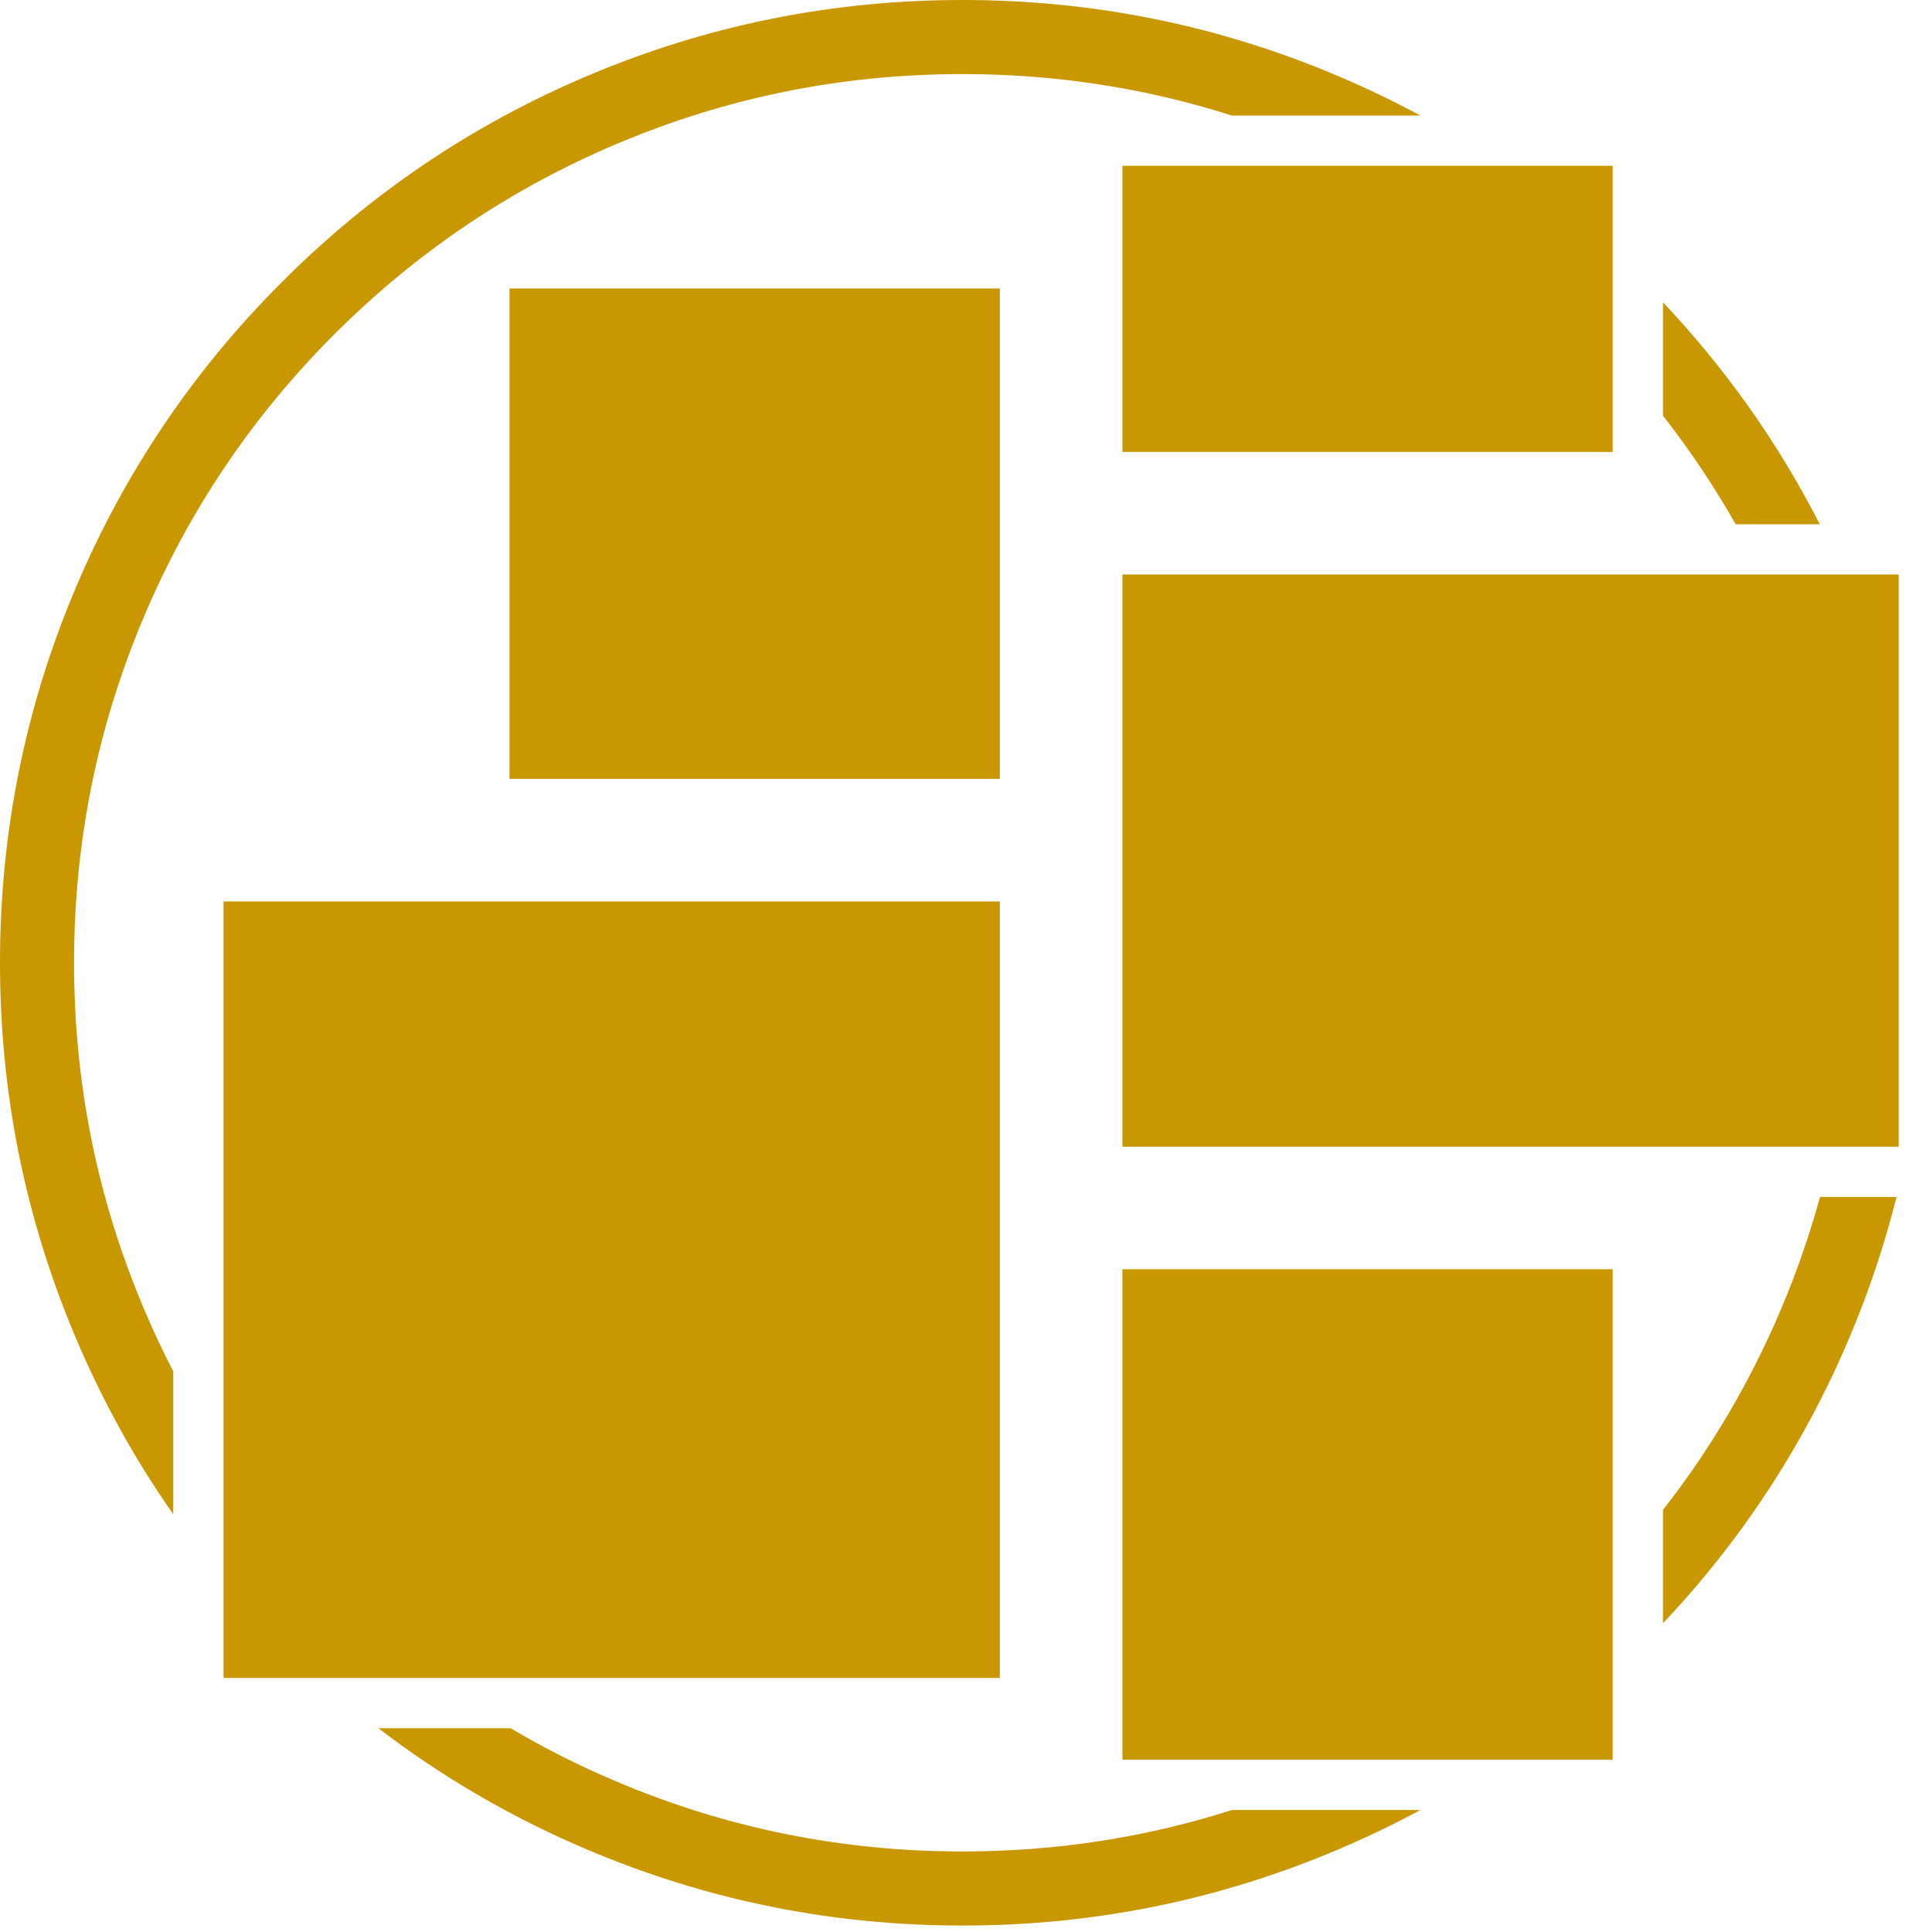
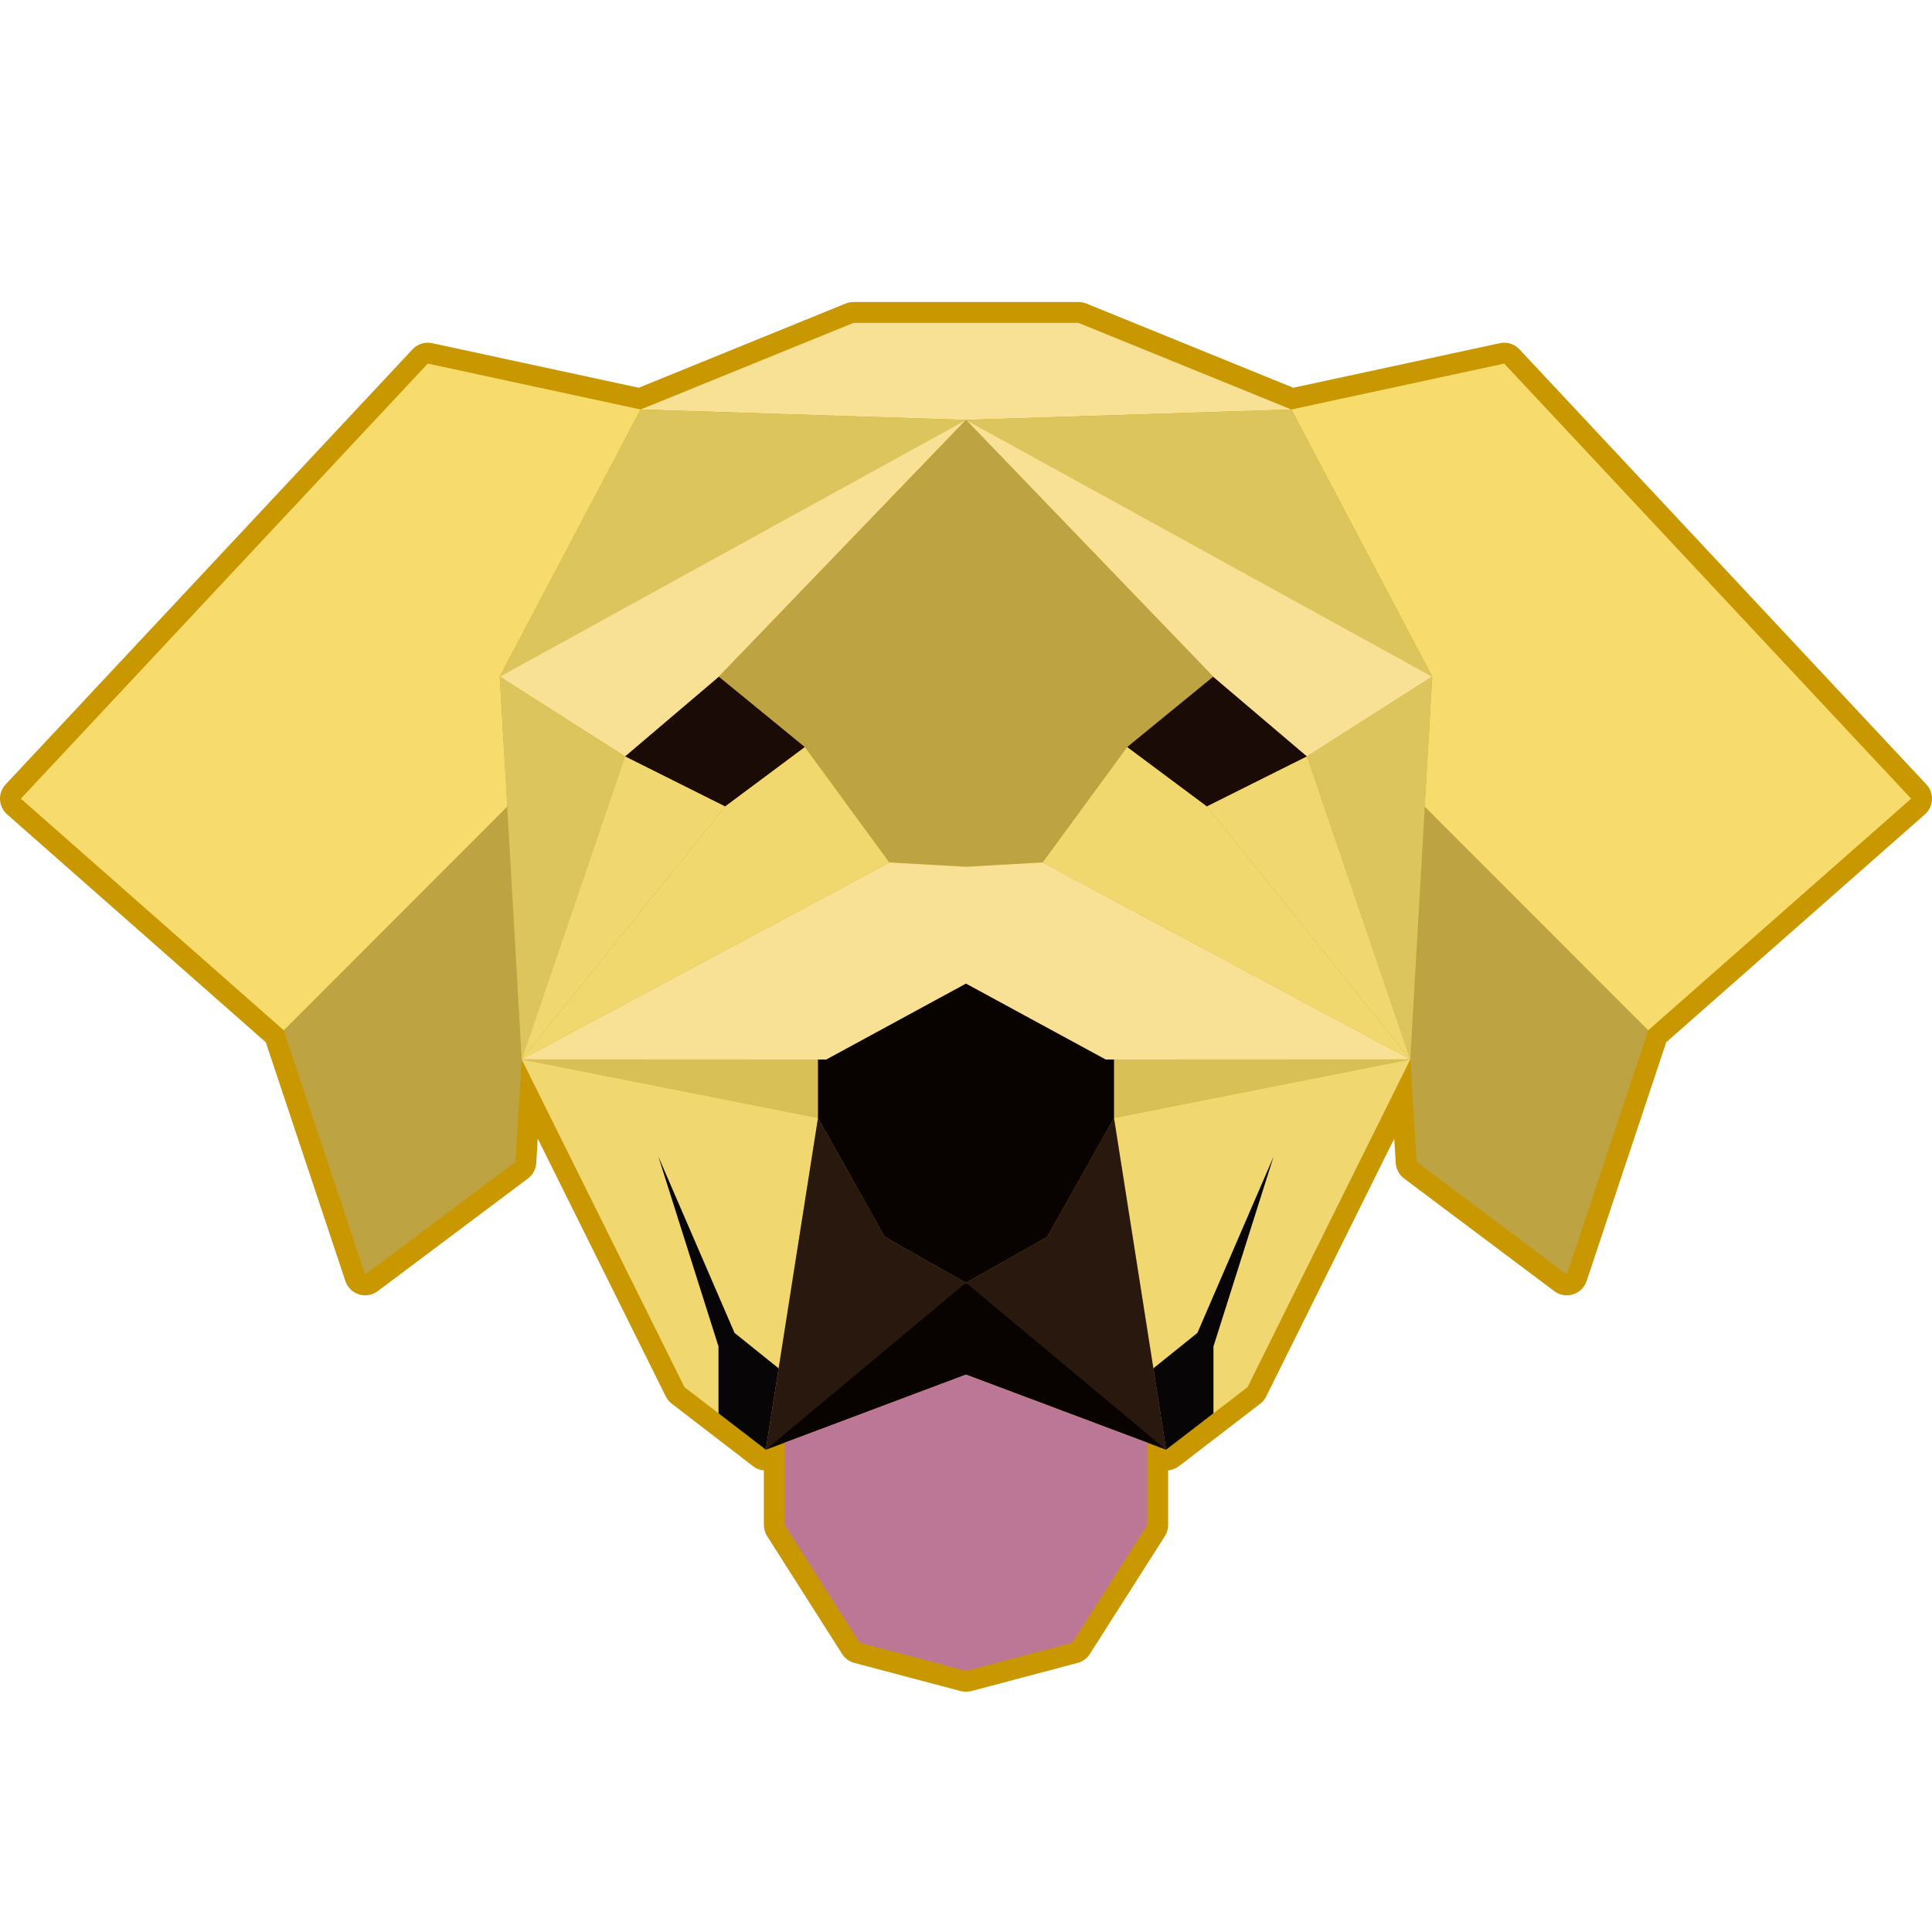
- <svg xmlns="http://www.w3.org/2000/svg" width="100%" height="100%" viewBox="0 0 102 103" version="1.1" xml:space="preserve" style="fill-rule:evenodd;clip-rule:evenodd;stroke-linejoin:round;stroke-miterlimit:2;">
-   <path d="M85.996,24.094l-26.144,0l0,-15.254l26.144,-0l0,15.254Zm-32.68,17.429l-26.148,-0l-0,-26.144l26.148,-0l0,26.144Zm47.934,-10.894l0,30.504l-41.398,-0l0,-30.504l41.398,-0Zm-47.934,58.828l-41.398,-0l0,-41.398l41.398,-0l0,41.398Zm6.536,-21.789l26.144,-0l0,26.148l-26.144,-0l0,-26.148Zm-44.817,-52.633c4.735,-4.738 10.172,-8.402 16.313,-11c6.359,-2.691 13.019,-4.035 19.98,-4.035c6.961,-0 13.62,1.344 19.981,4.035c1.519,0.641 2.996,1.352 4.433,2.125l-10.051,0c-4.621,-1.472 -9.41,-2.211 -14.363,-2.211c-6.426,-0 -12.574,1.239 -18.441,3.723c-5.668,2.394 -10.688,5.781 -15.063,10.152c-4.371,4.375 -7.758,9.395 -10.152,15.063c-2.484,5.867 -3.723,12.015 -3.723,18.441c-0,6.426 1.239,12.574 3.723,18.442c0.48,1.14 1.004,2.253 1.566,3.339l-0,7.618c-2.054,-2.93 -3.789,-6.071 -5.204,-9.418c-2.69,-6.36 -4.034,-13.02 -4.034,-19.981c0,-6.961 1.344,-13.621 4.034,-19.98c2.599,-6.141 6.263,-11.578 11.001,-16.313Zm83.586,56.274c-2.398,5.675 -5.715,10.753 -9.941,15.23l0,-6.043c2.562,-3.273 4.664,-6.848 6.304,-10.726c0.828,-1.954 1.516,-3.942 2.071,-5.958l4.078,0c-0.637,2.543 -1.473,5.043 -2.512,7.497Zm-27.312,27.312c-6.361,2.691 -13.02,4.035 -19.981,4.035c-6.961,-0 -13.621,-1.344 -19.98,-4.035c-4.024,-1.699 -7.746,-3.863 -11.168,-6.484l7.05,0c1.805,1.07 3.692,2.019 5.657,2.847c5.867,2.485 12.015,3.723 18.441,3.723c4.953,-0 9.742,-0.734 14.363,-2.211l10.051,-0c-1.437,0.774 -2.914,1.484 -4.433,2.125Zm17.371,-76.457l0,-6.047c3.363,3.567 6.152,7.508 8.359,11.832l-4.484,-0c-1.149,-2.023 -2.438,-3.953 -3.875,-5.785Z" style="fill:#c99700;" />
+ <svg xmlns="http://www.w3.org/2000/svg" width="100%" height="100%" viewBox="0 0 512 512" version="1.1" xml:space="preserve" style="fill-rule:evenodd;clip-rule:evenodd;stroke-linejoin:round;stroke-miterlimit:2;">
+   <g id="Layer-1" transform="matrix(0.341333,0,0,0.341333,-2.96966,70.2175)">
+     <g transform="matrix(3.9738,0,0,3.9738,1508.68,721.425)">
+       <path d="M0,-77.073C0.055,-78.175 -0.341,-79.25 -1.093,-80.054L-80.597,-165.06C-81.577,-166.106 -83.027,-166.571 -84.436,-166.26L-124.789,-157.557L-165.212,-174.006C-165.7,-174.204 -166.222,-174.305 -166.749,-174.305L-210.715,-174.305C-211.242,-174.305 -211.763,-174.204 -212.251,-174.006L-252.675,-157.557L-293.027,-166.26C-294.435,-166.571 -295.884,-166.106 -296.865,-165.06L-376.369,-80.054C-377.121,-79.25 -377.517,-78.175 -377.462,-77.073C-377.409,-75.971 -376.913,-74.939 -376.086,-74.209L-325.538,-29.677L-309.985,16.98C-309.571,18.222 -308.585,19.191 -307.334,19.58C-306.936,19.705 -306.525,19.767 -306.118,19.767C-305.248,19.767 -304.386,19.488 -303.672,18.951L-274.317,-3.064C-273.36,-3.783 -272.767,-4.885 -272.694,-6.077L-272.402,-10.851L-247.39,39.518C-247.115,40.073 -246.716,40.558 -246.225,40.935L-230.324,53.166C-230.266,53.211 -230.196,53.226 -230.136,53.267C-230.109,53.285 -230.085,53.308 -230.059,53.325C-230.002,53.363 -229.963,53.416 -229.904,53.45C-229.896,53.455 -229.886,53.456 -229.877,53.462C-229.713,53.556 -229.534,53.612 -229.359,53.682C-229.25,53.727 -229.146,53.781 -229.033,53.817C-228.983,53.832 -228.937,53.862 -228.886,53.875C-228.673,53.932 -228.45,53.941 -228.229,53.962L-228.229,64.614C-228.229,65.39 -228.008,66.149 -227.592,66.805L-212.931,89.839C-212.38,90.702 -211.525,91.328 -210.534,91.591L-190.102,97.001C-190.066,97.013 -190.03,97.018 -189.994,97.03L-189.741,97.096C-189.502,97.159 -189.259,97.171 -189.017,97.191C-188.932,97.196 -188.851,97.232 -188.766,97.232C-188.754,97.232 -188.743,97.228 -188.732,97.228C-188.721,97.228 -188.709,97.232 -188.698,97.232C-188.612,97.232 -188.532,97.196 -188.447,97.191C-188.204,97.171 -187.961,97.159 -187.723,97.096L-187.469,97.03C-187.434,97.018 -187.397,97.013 -187.361,97.001L-166.929,91.591C-165.938,91.328 -165.083,90.702 -164.533,89.839L-149.871,66.805C-149.456,66.149 -149.234,65.39 -149.234,64.614L-149.234,53.962C-149.013,53.941 -148.79,53.932 -148.577,53.874C-148.527,53.862 -148.481,53.832 -148.431,53.817C-148.317,53.781 -148.214,53.727 -148.104,53.682C-147.93,53.612 -147.75,53.556 -147.586,53.462C-147.578,53.456 -147.568,53.455 -147.559,53.45C-147.5,53.416 -147.461,53.363 -147.405,53.325C-147.378,53.308 -147.354,53.285 -147.327,53.267C-147.268,53.226 -147.197,53.211 -147.14,53.166L-131.239,40.935C-130.748,40.558 -130.348,40.073 -130.073,39.518L-105.061,-10.849L-104.769,-6.077C-104.696,-4.885 -104.103,-3.783 -103.146,-3.064L-73.79,18.951C-73.076,19.488 -72.215,19.767 -71.344,19.767C-70.937,19.767 -70.526,19.705 -70.128,19.58C-68.877,19.191 -67.891,18.222 -67.477,16.98L-51.924,-29.677L-1.376,-74.209C-0.549,-74.939 -0.053,-75.971 0,-77.073" style="fill:rgb(201,151,0);fill-rule:nonzero;" />
+     </g>
+     <g transform="matrix(3.02779,-2.57363,-2.57363,-3.02779,518.046,424.067)">
+       <path d="M2.304,12.079L26.384,12.079L30.286,-9.298L10.878,-8.051L2.304,12.079Z" style="fill:rgb(26,11,7);fill-rule:nonzero;" />
+     </g>
+     <g transform="matrix(3.9738,0,0,3.9738,229.038,610.009)">
+       <path d="M0,-3.976L43.688,-47.703L46.479,1.704L45.256,21.711L15.901,43.727L0,-3.976Z" style="fill:rgb(189,163,66);fill-rule:nonzero;" />
+     </g>
+     <g transform="matrix(3.9738,0,0,3.9738,24.8972,256.405)">
+       <path d="M0,39.752L79.504,-45.256L121.09,-36.286L93.57,15.901L95.059,41.281L51.372,85.008L0,39.752Z" style="fill:rgb(247,219,109);fill-rule:nonzero;" />
+     </g>
+     <g transform="matrix(0,3.9738,3.9738,0,670.061,208.948)">
+       <path d="M-41.264,22.306L-22.306,22.306L-24.344,-41.264L-41.264,0.324L-41.264,22.306Z" style="fill:rgb(248,225,149);fill-rule:nonzero;" />
+     </g>
+     <g transform="matrix(3.9738,0,0,3.9738,396.726,112.211)">
+       <path d="M0,52.187L91.09,2.039L27.521,0L0,52.187Z" style="fill:rgb(221,197,94);fill-rule:nonzero;" />
+     </g>
+     <g transform="matrix(3.35083,2.13613,2.13613,-3.35083,388.194,211.539)">
+       <path d="M16.427,-21.774L45.438,-21.774L52.526,1.238L66.28,69.478L16.427,-21.774Z" style="fill:rgb(248,225,149);fill-rule:nonzero;" />
+     </g>
+     <g transform="matrix(3.9738,0,0,3.9738,493.936,554.806)">
+       <path d="M0,-43.596L-20.182,15.595L-24.463,-59.191L0,-43.596Z" style="fill:rgb(221,197,94);fill-rule:nonzero;" />
+     </g>
+     <g transform="matrix(2.34761,3.20622,3.20622,-2.34761,699.93,486.151)">
+       <path d="M-32.565,3.18L-4.615,3.18L-16.025,-77.529L-32.403,-16.267L-32.565,3.18Z" style="fill:rgb(240,216,110);fill-rule:nonzero;" />
+     </g>
+     <g transform="matrix(3.9738,0,0,3.9738,493.936,616.778)">
+       <path d="M0,-59.191L19.57,-49.406L-20.182,0L0,-59.191Z" style="fill:rgb(240,215,112);fill-rule:nonzero;" />
+     </g>
+     <g transform="matrix(3.9738,0,0,3.9738,758.699,467.229)">
+       <path d="M0,-87.301L0,0L-14.95,-0.841L-31.462,-23.392L-48.28,-37.153L0,-87.301Z" style="fill:rgb(189,163,66);fill-rule:nonzero;" />
+     </g>
+     <g transform="matrix(3.9738,0,0,3.9738,413.738,662.256)">
+       <path d="M0,-11.444L57.895,0L57.895,-11.416L0,-11.444Z" style="fill:rgb(216,191,86);fill-rule:nonzero;" />
+     </g>
+     <g transform="matrix(3.9738,0,0,3.9738,758.699,613.55)">
+       <path d="M0,-36.821L0,-13.982L-27.283,0.841L-86.809,0.813L-14.95,-37.662L0,-36.821Z" style="fill:rgb(248,225,149);fill-rule:nonzero;" />
+     </g>
+     <g transform="matrix(-0.617243,3.92557,3.92557,0.617243,615.68,898.432)">
+       <path d="M-59.811,-2.241L5.812,-2.241L-3.801,-19.849L-62.123,-61.211L-59.811,-2.241Z" style="fill:rgb(240,215,112);fill-rule:nonzero;" />
+     </g>
+     <g transform="matrix(3.9738,0,0,3.9738,603.297,662.258)">
+       <path d="M0,64.826L35.471,37.102L39.106,32.21L23.239,23.24L10.193,0L0,64.826Z" style="fill:rgb(41,24,14);fill-rule:nonzero;" />
+     </g>
+     <g transform="matrix(3.9738,0,0,3.9738,758.699,919.863)">
+       <path d="M0,-32.616L0,-14.678L-39.106,0L0,-32.616Z" style="fill:rgb(8,2,0);fill-rule:nonzero;" />
+     </g>
+     <g transform="matrix(3.9738,0,0,3.9738,617.945,1038.77)">
+       <path d="M0,-31.304L0,-15.244L14.661,7.792L35.454,13.296L35.42,-44.6L0,-31.304Z" style="fill:rgb(188,119,151);fill-rule:nonzero;" />
+     </g>
+     <g transform="matrix(-3.02779,-2.57363,-2.57363,3.02779,907.832,315.974)">
+       <path d="M-32.861,-6.269L-8.781,-6.269L-4.879,15.108L-24.287,13.861L-32.861,-6.269Z" style="fill:rgb(26,11,7);fill-rule:nonzero;" />
+     </g>
+     <g transform="matrix(3.9738,0,0,3.9738,1288.36,610.009)">
+       <path d="M0,-3.976L-43.688,-47.703L-46.479,1.704L-45.256,21.711L-15.901,43.727L0,-3.976Z" style="fill:rgb(189,163,66);fill-rule:nonzero;" />
+     </g>
+     <g transform="matrix(3.9738,0,0,3.9738,1492.5,256.405)">
+       <path d="M0,39.752L-79.504,-45.256L-121.091,-36.286L-93.57,15.901L-95.06,41.281L-51.372,85.008L0,39.752Z" style="fill:rgb(247,219,109);fill-rule:nonzero;" />
+     </g>
+     <g transform="matrix(0,3.9738,3.9738,0,922.672,-43.6628)">
+       <path d="M22.306,-41.264L41.264,-41.264L39.225,22.306L22.306,-19.282L22.306,-41.264Z" style="fill:rgb(248,225,149);fill-rule:nonzero;" />
+     </g>
+     <g transform="matrix(3.9738,0,0,3.9738,1120.67,112.211)">
+       <path d="M0,52.187L-91.09,2.039L-27.521,0L0,52.187Z" style="fill:rgb(221,197,94);fill-rule:nonzero;" />
+     </g>
+     <g transform="matrix(-3.35083,2.13613,2.13613,3.35083,750.166,290.338)">
+       <path d="M-74.663,56.327L-45.652,56.327L-38.564,33.315L-24.81,-34.925L-74.663,56.327Z" style="fill:rgb(248,225,149);fill-rule:nonzero;" />
+     </g>
+     <g transform="matrix(3.9738,0,0,3.9738,1023.46,554.806)">
+       <path d="M0,-43.596L20.182,15.595L24.463,-59.191L0,-43.596Z" style="fill:rgb(221,197,94);fill-rule:nonzero;" />
+     </g>
+     <g transform="matrix(-2.34771,3.20615,3.20615,2.34771,1104.3,504.909)">
+       <path d="M6.27,-64.206L34.22,-64.206L22.808,16.503L6.432,-44.759L6.27,-64.206Z" style="fill:rgb(240,216,110);fill-rule:nonzero;" />
+     </g>
+     <g transform="matrix(3.9738,0,0,3.9738,1023.46,616.778)">
+       <path d="M0,-59.191L-19.57,-49.406L20.182,0L0,-59.191Z" style="fill:rgb(240,215,112);fill-rule:nonzero;" />
+     </g>
+     <g transform="matrix(3.9738,0,0,3.9738,758.699,467.229)">
+       <path d="M0,-87.301L0,0L14.949,-0.841L31.462,-23.392L48.28,-37.153L0,-87.301Z" style="fill:rgb(189,163,66);fill-rule:nonzero;" />
+     </g>
+     <g transform="matrix(3.9738,0,0,3.9738,1103.66,662.256)">
+       <path d="M0,-11.444L-57.895,0L-57.895,-11.416L0,-11.444Z" style="fill:rgb(216,191,86);fill-rule:nonzero;" />
+     </g>
+     <g transform="matrix(3.9738,0,0,3.9738,758.699,613.55)">
+       <path d="M0,-36.821L0,-13.982L27.283,0.841L86.809,0.813L14.949,-37.662L0,-36.821Z" style="fill:rgb(248,225,149);fill-rule:nonzero;" />
+     </g>
+     <g transform="matrix(0.617243,3.92557,3.92557,-0.617243,1075.54,638.212)">
+       <path d="M-1.916,-51.141L63.707,-51.141L54.094,-33.534L-4.228,7.829L-1.916,-51.141Z" style="fill:rgb(240,215,112);fill-rule:nonzero;" />
+     </g>
+     <g transform="matrix(3.9738,0,0,3.9738,914.1,662.258)">
+       <path d="M0,64.826L-35.471,37.102L-39.106,32.21L-23.24,23.24L-10.193,0L0,64.826Z" style="fill:rgb(41,24,14);fill-rule:nonzero;" />
+     </g>
+     <g transform="matrix(3.9738,0,0,3.9738,867.115,731.345)">
+       <path d="M0,-28.802L-27.283,-43.625L-54.565,-28.802L-56.196,-28.802L-56.196,-17.386L-43.15,5.854L-27.283,14.823L-11.416,5.854L1.631,-17.386L1.631,-28.802L0,-28.802Z" style="fill:rgb(8,2,0);fill-rule:nonzero;" />
+     </g>
+     <g transform="matrix(3.9738,0,0,3.9738,758.699,919.863)">
+       <path d="M0,-32.616L0,-14.678L39.106,0L0,-32.616Z" style="fill:rgb(8,2,0);fill-rule:nonzero;" />
+     </g>
+     <g transform="matrix(3.9738,0,0,3.9738,899.452,1038.77)">
+       <path d="M0,-31.304L0,-15.244L-14.661,7.792L-35.455,13.296L-35.42,-44.6L0,-31.304Z" style="fill:rgb(188,119,151);fill-rule:nonzero;" />
+     </g>
+     <g transform="matrix(3.9738,0,0,3.9738,613.232,755.414)">
+       <path d="M0,25.483L-8.616,18.552L-23.497,-15.9L-11.749,21.202L-11.749,34.269L-2.5,41.383L0,25.483Z" style="fill:rgb(7,5,6);fill-rule:nonzero;" />
+     </g>
+     <g transform="matrix(3.9738,0,0,3.9738,904.136,755.414)">
+       <path d="M0,25.483L8.616,18.552L23.498,-15.9L11.749,21.202L11.749,34.269L2.5,41.383L0,25.483Z" style="fill:rgb(7,5,6);fill-rule:nonzero;" />
+     </g>
+   </g>
</svg>
